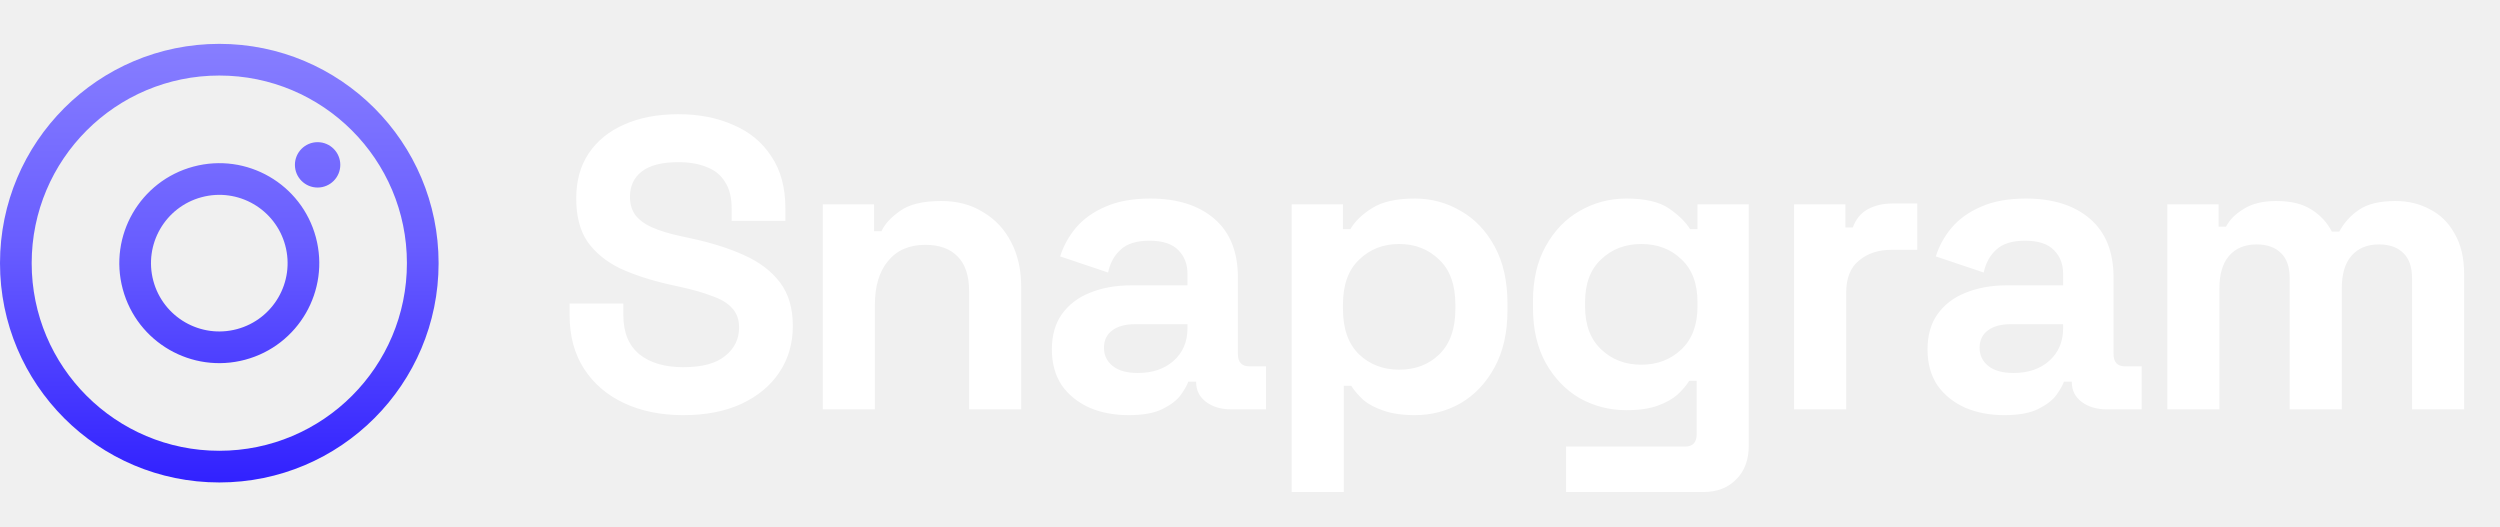
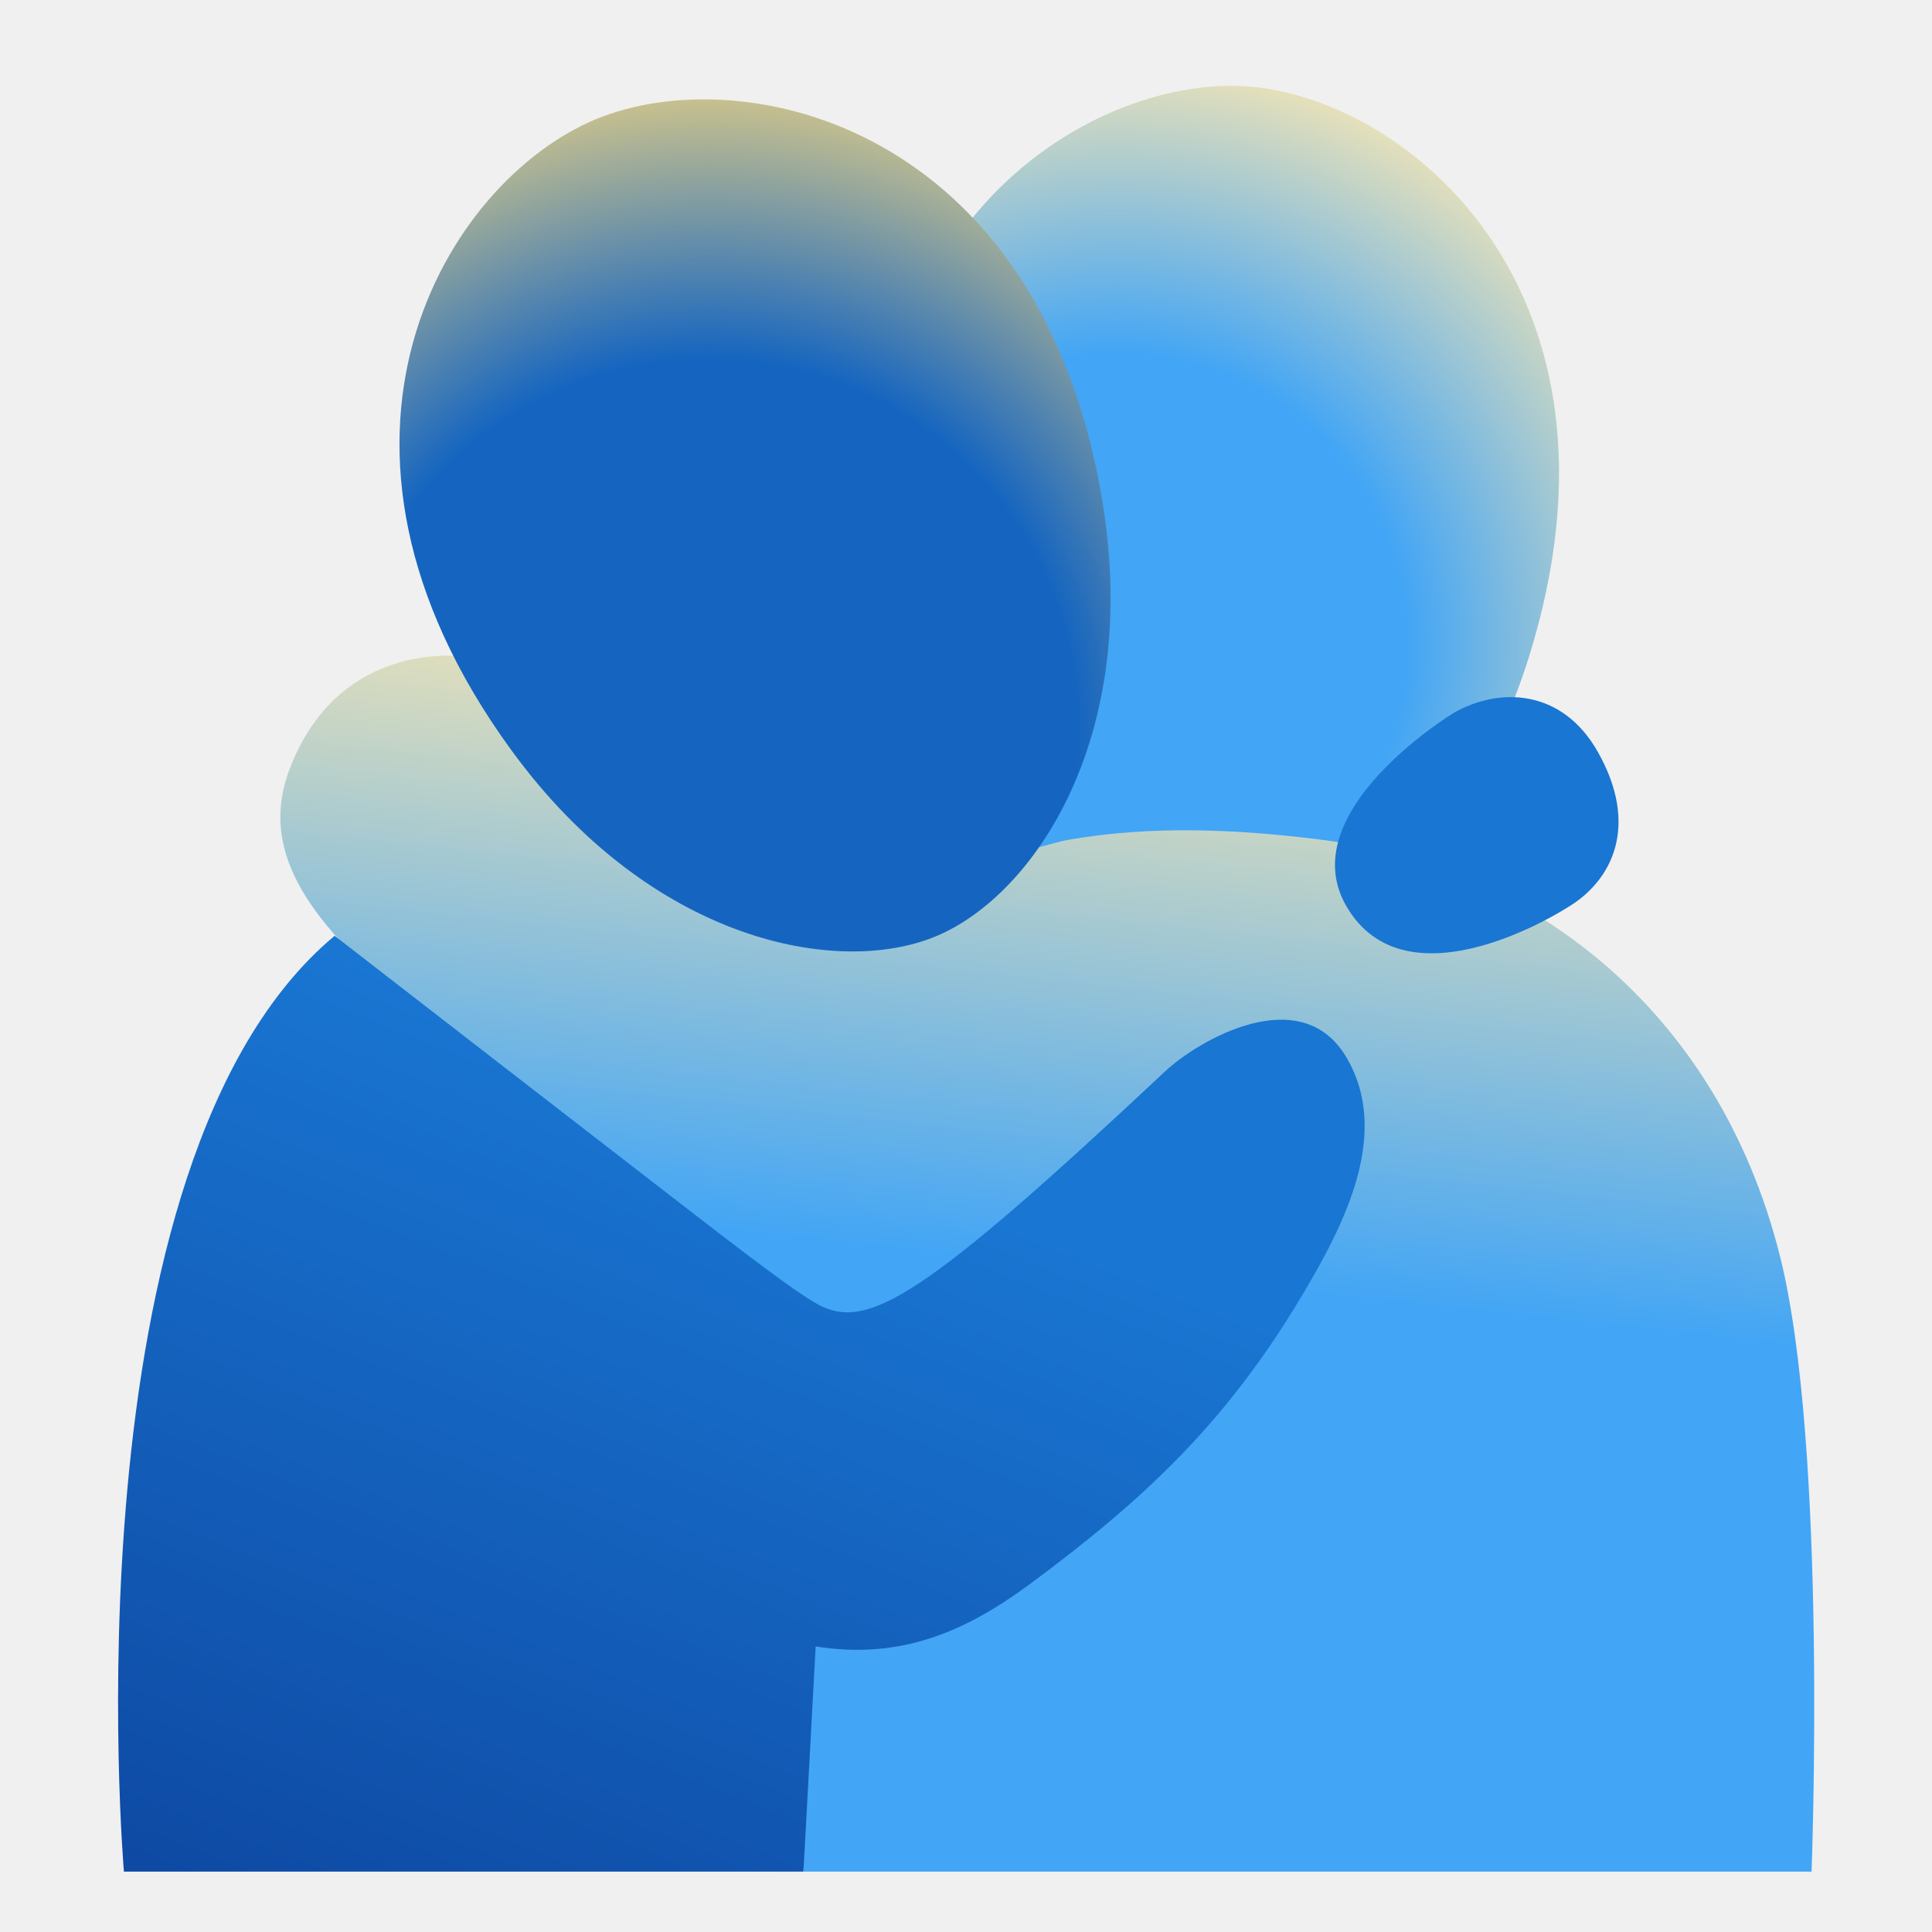
- <svg xmlns="http://www.w3.org/2000/svg" width="171" height="36" viewBox="0 0 171 36" fill="none">
-   <path fill-rule="evenodd" clip-rule="evenodd" d="M27.833 18C27.833 25.088 22.088 30.833 15 30.833C7.912 30.833 2.167 25.088 2.167 18C2.167 10.912 7.912 5.167 15 5.167C22.088 5.167 27.833 10.912 27.833 18ZM30 18C30 26.284 23.284 33 15 33C6.716 33 0 26.284 0 18C0 9.716 6.716 3 15 3C23.284 3 30 9.716 30 18ZM23.276 11.276C23.276 12.133 22.581 12.828 21.724 12.828C20.867 12.828 20.172 12.133 20.172 11.276C20.172 10.419 20.867 9.724 21.724 9.724C22.581 9.724 23.276 10.419 23.276 11.276ZM10.488 19.209C11.156 21.701 13.717 23.18 16.209 22.512C18.701 21.844 20.18 19.283 19.512 16.791C18.844 14.299 16.283 12.82 13.791 13.488C11.299 14.156 9.82 16.717 10.488 19.209ZM8.395 19.77C9.372 23.418 13.122 25.582 16.77 24.605C20.417 23.627 22.582 19.878 21.605 16.23C20.627 12.582 16.878 10.418 13.23 11.395C9.582 12.373 7.418 16.122 8.395 19.77Z" fill="url(#paint0_linear_120_1360)" />
-   <path d="M46.737 28.396C45.21 28.396 43.862 28.122 42.694 27.576C41.525 27.029 40.611 26.247 39.951 25.229C39.291 24.211 38.961 22.986 38.961 21.553V20.762H42.637V21.553C42.637 22.741 43.005 23.636 43.74 24.239C44.475 24.824 45.474 25.116 46.737 25.116C48.019 25.116 48.971 24.861 49.593 24.352C50.234 23.844 50.554 23.193 50.554 22.402C50.554 21.855 50.394 21.412 50.073 21.073C49.772 20.733 49.319 20.46 48.716 20.253C48.132 20.026 47.416 19.819 46.567 19.631L45.917 19.489C44.56 19.188 43.391 18.811 42.411 18.358C41.45 17.887 40.705 17.274 40.177 16.52C39.668 15.766 39.414 14.786 39.414 13.58C39.414 12.373 39.697 11.346 40.262 10.498C40.846 9.631 41.657 8.971 42.694 8.519C43.749 8.047 44.984 7.812 46.398 7.812C47.811 7.812 49.065 8.057 50.158 8.547C51.27 9.018 52.137 9.734 52.76 10.696C53.4 11.638 53.721 12.826 53.721 14.258V15.107H50.045V14.258C50.045 13.504 49.894 12.901 49.593 12.449C49.31 11.978 48.895 11.638 48.349 11.431C47.802 11.205 47.152 11.092 46.398 11.092C45.267 11.092 44.428 11.308 43.881 11.742C43.353 12.157 43.09 12.732 43.09 13.467C43.09 13.957 43.212 14.371 43.457 14.711C43.721 15.05 44.107 15.333 44.616 15.559C45.125 15.785 45.776 15.983 46.567 16.153L47.218 16.294C48.631 16.596 49.857 16.982 50.893 17.453C51.949 17.925 52.769 18.547 53.353 19.32C53.938 20.093 54.23 21.082 54.23 22.288C54.23 23.495 53.919 24.56 53.297 25.483C52.694 26.388 51.826 27.105 50.695 27.632C49.583 28.141 48.264 28.396 46.737 28.396ZM56.278 28V13.976H59.784V15.813H60.293C60.519 15.323 60.944 14.862 61.566 14.428C62.188 13.976 63.13 13.749 64.393 13.749C65.486 13.749 66.438 14.004 67.249 14.513C68.078 15.003 68.719 15.691 69.171 16.577C69.624 17.444 69.85 18.462 69.85 19.631V28H66.287V19.913C66.287 18.858 66.024 18.066 65.496 17.538C64.987 17.011 64.252 16.747 63.29 16.747C62.197 16.747 61.349 17.114 60.746 17.849C60.142 18.566 59.841 19.574 59.841 20.875V28H56.278ZM77.208 28.396C76.209 28.396 75.313 28.226 74.521 27.887C73.73 27.529 73.098 27.02 72.627 26.36C72.175 25.681 71.948 24.861 71.948 23.9C71.948 22.939 72.175 22.138 72.627 21.497C73.098 20.837 73.739 20.347 74.55 20.026C75.379 19.687 76.322 19.517 77.377 19.517H81.223V18.726C81.223 18.066 81.015 17.529 80.601 17.114C80.186 16.681 79.526 16.464 78.621 16.464C77.735 16.464 77.076 16.671 76.642 17.086C76.209 17.482 75.926 18 75.794 18.641L72.514 17.538C72.74 16.822 73.098 16.172 73.588 15.587C74.097 14.984 74.766 14.503 75.596 14.145C76.444 13.768 77.472 13.58 78.678 13.58C80.525 13.58 81.986 14.042 83.061 14.965C84.135 15.889 84.672 17.227 84.672 18.98V24.211C84.672 24.777 84.936 25.059 85.464 25.059H86.595V28H84.22C83.522 28 82.947 27.83 82.495 27.491C82.043 27.152 81.816 26.699 81.816 26.134V26.106H81.279C81.204 26.332 81.034 26.633 80.77 27.01C80.506 27.369 80.092 27.689 79.526 27.972C78.961 28.255 78.188 28.396 77.208 28.396ZM77.83 25.512C78.829 25.512 79.639 25.238 80.261 24.692C80.902 24.126 81.223 23.382 81.223 22.458V22.175H77.632C76.972 22.175 76.454 22.317 76.077 22.599C75.7 22.882 75.511 23.278 75.511 23.787C75.511 24.296 75.709 24.711 76.105 25.031C76.501 25.352 77.076 25.512 77.83 25.512ZM88.351 33.655V13.976H91.858V15.672H92.366C92.687 15.126 93.186 14.645 93.865 14.23C94.544 13.797 95.514 13.58 96.777 13.58C97.908 13.58 98.954 13.863 99.916 14.428C100.877 14.975 101.65 15.785 102.234 16.86C102.819 17.934 103.111 19.235 103.111 20.762V21.214C103.111 22.741 102.819 24.041 102.234 25.116C101.65 26.19 100.877 27.01 99.916 27.576C98.954 28.122 97.908 28.396 96.777 28.396C95.929 28.396 95.213 28.292 94.628 28.085C94.063 27.896 93.601 27.651 93.243 27.35C92.904 27.029 92.63 26.709 92.423 26.388H91.914V33.655H88.351ZM95.703 25.286C96.815 25.286 97.729 24.937 98.445 24.239C99.181 23.523 99.548 22.486 99.548 21.129V20.846C99.548 19.489 99.181 18.462 98.445 17.765C97.71 17.048 96.796 16.69 95.703 16.69C94.61 16.69 93.695 17.048 92.96 17.765C92.225 18.462 91.858 19.489 91.858 20.846V21.129C91.858 22.486 92.225 23.523 92.96 24.239C93.695 24.937 94.61 25.286 95.703 25.286ZM104.855 21.044V20.592C104.855 19.122 105.148 17.868 105.732 16.831C106.316 15.776 107.089 14.975 108.05 14.428C109.031 13.863 110.096 13.58 111.245 13.58C112.527 13.58 113.498 13.806 114.158 14.258C114.818 14.711 115.298 15.182 115.6 15.672H116.109V13.976H119.615V30.488C119.615 31.45 119.332 32.213 118.767 32.779C118.201 33.363 117.447 33.655 116.505 33.655H107.117V30.545H115.26C115.788 30.545 116.052 30.262 116.052 29.697V26.049H115.543C115.355 26.351 115.091 26.662 114.752 26.982C114.412 27.284 113.96 27.538 113.394 27.745C112.829 27.953 112.113 28.056 111.245 28.056C110.096 28.056 109.031 27.783 108.05 27.237C107.089 26.671 106.316 25.87 105.732 24.833C105.148 23.778 104.855 22.515 104.855 21.044ZM112.263 24.946C113.357 24.946 114.271 24.598 115.006 23.9C115.741 23.203 116.109 22.223 116.109 20.96V20.677C116.109 19.395 115.741 18.415 115.006 17.736C114.29 17.039 113.376 16.69 112.263 16.69C111.17 16.69 110.256 17.039 109.521 17.736C108.786 18.415 108.418 19.395 108.418 20.677V20.96C108.418 22.223 108.786 23.203 109.521 23.9C110.256 24.598 111.17 24.946 112.263 24.946ZM122.716 28V13.976H126.223V15.559H126.731C126.939 14.993 127.278 14.579 127.749 14.315C128.239 14.051 128.805 13.919 129.446 13.919H131.142V17.086H129.389C128.485 17.086 127.74 17.331 127.156 17.821C126.571 18.292 126.279 19.027 126.279 20.026V28H122.716ZM137.102 28.396C136.103 28.396 135.207 28.226 134.416 27.887C133.624 27.529 132.992 27.02 132.521 26.36C132.069 25.681 131.843 24.861 131.843 23.9C131.843 22.939 132.069 22.138 132.521 21.497C132.992 20.837 133.633 20.347 134.444 20.026C135.273 19.687 136.216 19.517 137.271 19.517H141.117V18.726C141.117 18.066 140.909 17.529 140.495 17.114C140.08 16.681 139.42 16.464 138.515 16.464C137.63 16.464 136.97 16.671 136.536 17.086C136.103 17.482 135.82 18 135.688 18.641L132.408 17.538C132.634 16.822 132.992 16.172 133.483 15.587C133.992 14.984 134.661 14.503 135.49 14.145C136.338 13.768 137.366 13.58 138.572 13.58C140.419 13.58 141.88 14.042 142.955 14.965C144.029 15.889 144.566 17.227 144.566 18.98V24.211C144.566 24.777 144.83 25.059 145.358 25.059H146.489V28H144.114C143.416 28 142.842 27.83 142.389 27.491C141.937 27.152 141.711 26.699 141.711 26.134V26.106H141.173C141.098 26.332 140.928 26.633 140.664 27.01C140.4 27.369 139.986 27.689 139.42 27.972C138.855 28.255 138.082 28.396 137.102 28.396ZM137.724 25.512C138.723 25.512 139.533 25.238 140.155 24.692C140.796 24.126 141.117 23.382 141.117 22.458V22.175H137.526C136.866 22.175 136.348 22.317 135.971 22.599C135.594 22.882 135.405 23.278 135.405 23.787C135.405 24.296 135.603 24.711 135.999 25.031C136.395 25.352 136.97 25.512 137.724 25.512ZM148.246 28V13.976H151.752V15.502H152.261C152.506 15.031 152.911 14.626 153.476 14.287C154.042 13.928 154.787 13.749 155.71 13.749C156.709 13.749 157.51 13.947 158.114 14.343C158.717 14.72 159.179 15.22 159.499 15.842H160.008C160.328 15.239 160.781 14.739 161.365 14.343C161.949 13.947 162.779 13.749 163.853 13.749C164.72 13.749 165.503 13.938 166.2 14.315C166.916 14.673 167.482 15.229 167.897 15.983C168.33 16.718 168.547 17.651 168.547 18.782V28H164.984V19.037C164.984 18.264 164.786 17.689 164.391 17.312C163.995 16.916 163.439 16.718 162.722 16.718C161.912 16.718 161.28 16.982 160.828 17.51C160.394 18.019 160.178 18.754 160.178 19.715V28H156.615V19.037C156.615 18.264 156.417 17.689 156.021 17.312C155.625 16.916 155.069 16.718 154.353 16.718C153.542 16.718 152.911 16.982 152.459 17.51C152.025 18.019 151.808 18.754 151.808 19.715V28H148.246Z" fill="white" />
-   <defs>
-     <linearGradient id="paint0_linear_120_1360" x1="15" y1="3" x2="15" y2="33" gradientUnits="userSpaceOnUse">
-       <stop stop-color="#877EFF" />
-       <stop offset="0.461" stop-color="#685DFF" />
-       <stop offset="1" stop-color="#3121FF" />
-     </linearGradient>
-   </defs>
+ <svg xmlns="http://www.w3.org/2000/svg" enable-background="new 0 0 128 128" viewBox="0 0 128 128">
+   <radialGradient id="a" cx="71.353" cy="54.761" gradientTransform="matrix(.9977 .0674 -.0674 .9977 6.4199 -16.6873)" gradientUnits="userSpaceOnUse" r="41.042">
+     <stop offset=".47" stop-color="#42a5f5" />
+     <stop offset="1" stop-color="#fce8b2" />
+   </radialGradient>
+   <linearGradient id="b" gradientUnits="userSpaceOnUse" x1="75.601" x2="66.573" y1="30.528" y2="114.104">
+     <stop offset=".128" stop-color="#fce8b2" />
+     <stop offset=".64" stop-color="#42a5f5" />
+   </linearGradient>
+   <linearGradient id="c" gradientUnits="userSpaceOnUse" x1="28.109" x2="63.83" y1="135.296" y2="46.551">
+     <stop offset="0" stop-color="#0d47a1" />
+     <stop offset=".679" stop-color="#1976d2" />
+   </linearGradient>
+   <radialGradient id="d" cx="45.628" cy="49.205" gradientTransform="matrix(.923 -.3847 .3847 .923 -14.1241 20.4323)" gradientUnits="userSpaceOnUse" r="46.585">
+     <stop offset=".527" stop-color="#1565c0" />
+     <stop offset="1" stop-color="#fada80" />
+   </radialGradient>
+   <path d="m82.58 5.72c-10.59-.71-27.85 9.87-23.63 34.9 2.61 15.47 12.62 23.12 19.68 23.6s18.01-5.76 22.68-20.74c7.54-24.23-8.14-37.05-18.73-37.76z" fill="url(#a)" />
+   <path d="m117.94 83.27c-4.15-16.61-16.84-25.96-30.58-27.66-5.48-.68-11.04-.92-16.48.01-1.27.22-2.7.82-3.97.86-.98.03-32.26-12.01-33.57-12.46-3.66-1.29-11.17-1.02-14.17 6.98-3.93 10.47 12 18 35 36l-.94 37h66.79s1.08-28.09-2.08-40.73z" fill="url(#b)" />
+   <path d="m89.17 70c-3-5-9.75-1.11-12 1-16 15-19.7 17.19-22.96 15.43-.99-.53-2.94-1.91-8.22-5.99s-23.82-18.44-23.82-18.44c-18 15-13.96 62-13.96 62h45.02l.81-14.92c5.68.91 9.99-1.04 14.12-4.08 7.61-5.62 13.02-10.7 18-19 3.01-5 6.01-11 3.01-16z" fill="url(#c)" />
+   <path d="m39.45 7.91c-9.8 4.08-20.53 21.26-5.58 41.78 9.23 12.68 21.61 15.06 28.14 12.34s13.55-13.19 11.05-28.67c-4.06-25.06-23.81-29.53-33.61-25.45z" fill="url(#d)" />
+   <path d="m103.75 60.18s-10.57 6.82-14.57-.18c-3.58-6.26 7.1-12.75 7.1-12.75 3.11-1.79 7.23-1.56 9.56 2.53 2.79 4.89 1.02 8.61-2.09 10.4z" fill="#1976d2" />
</svg>
